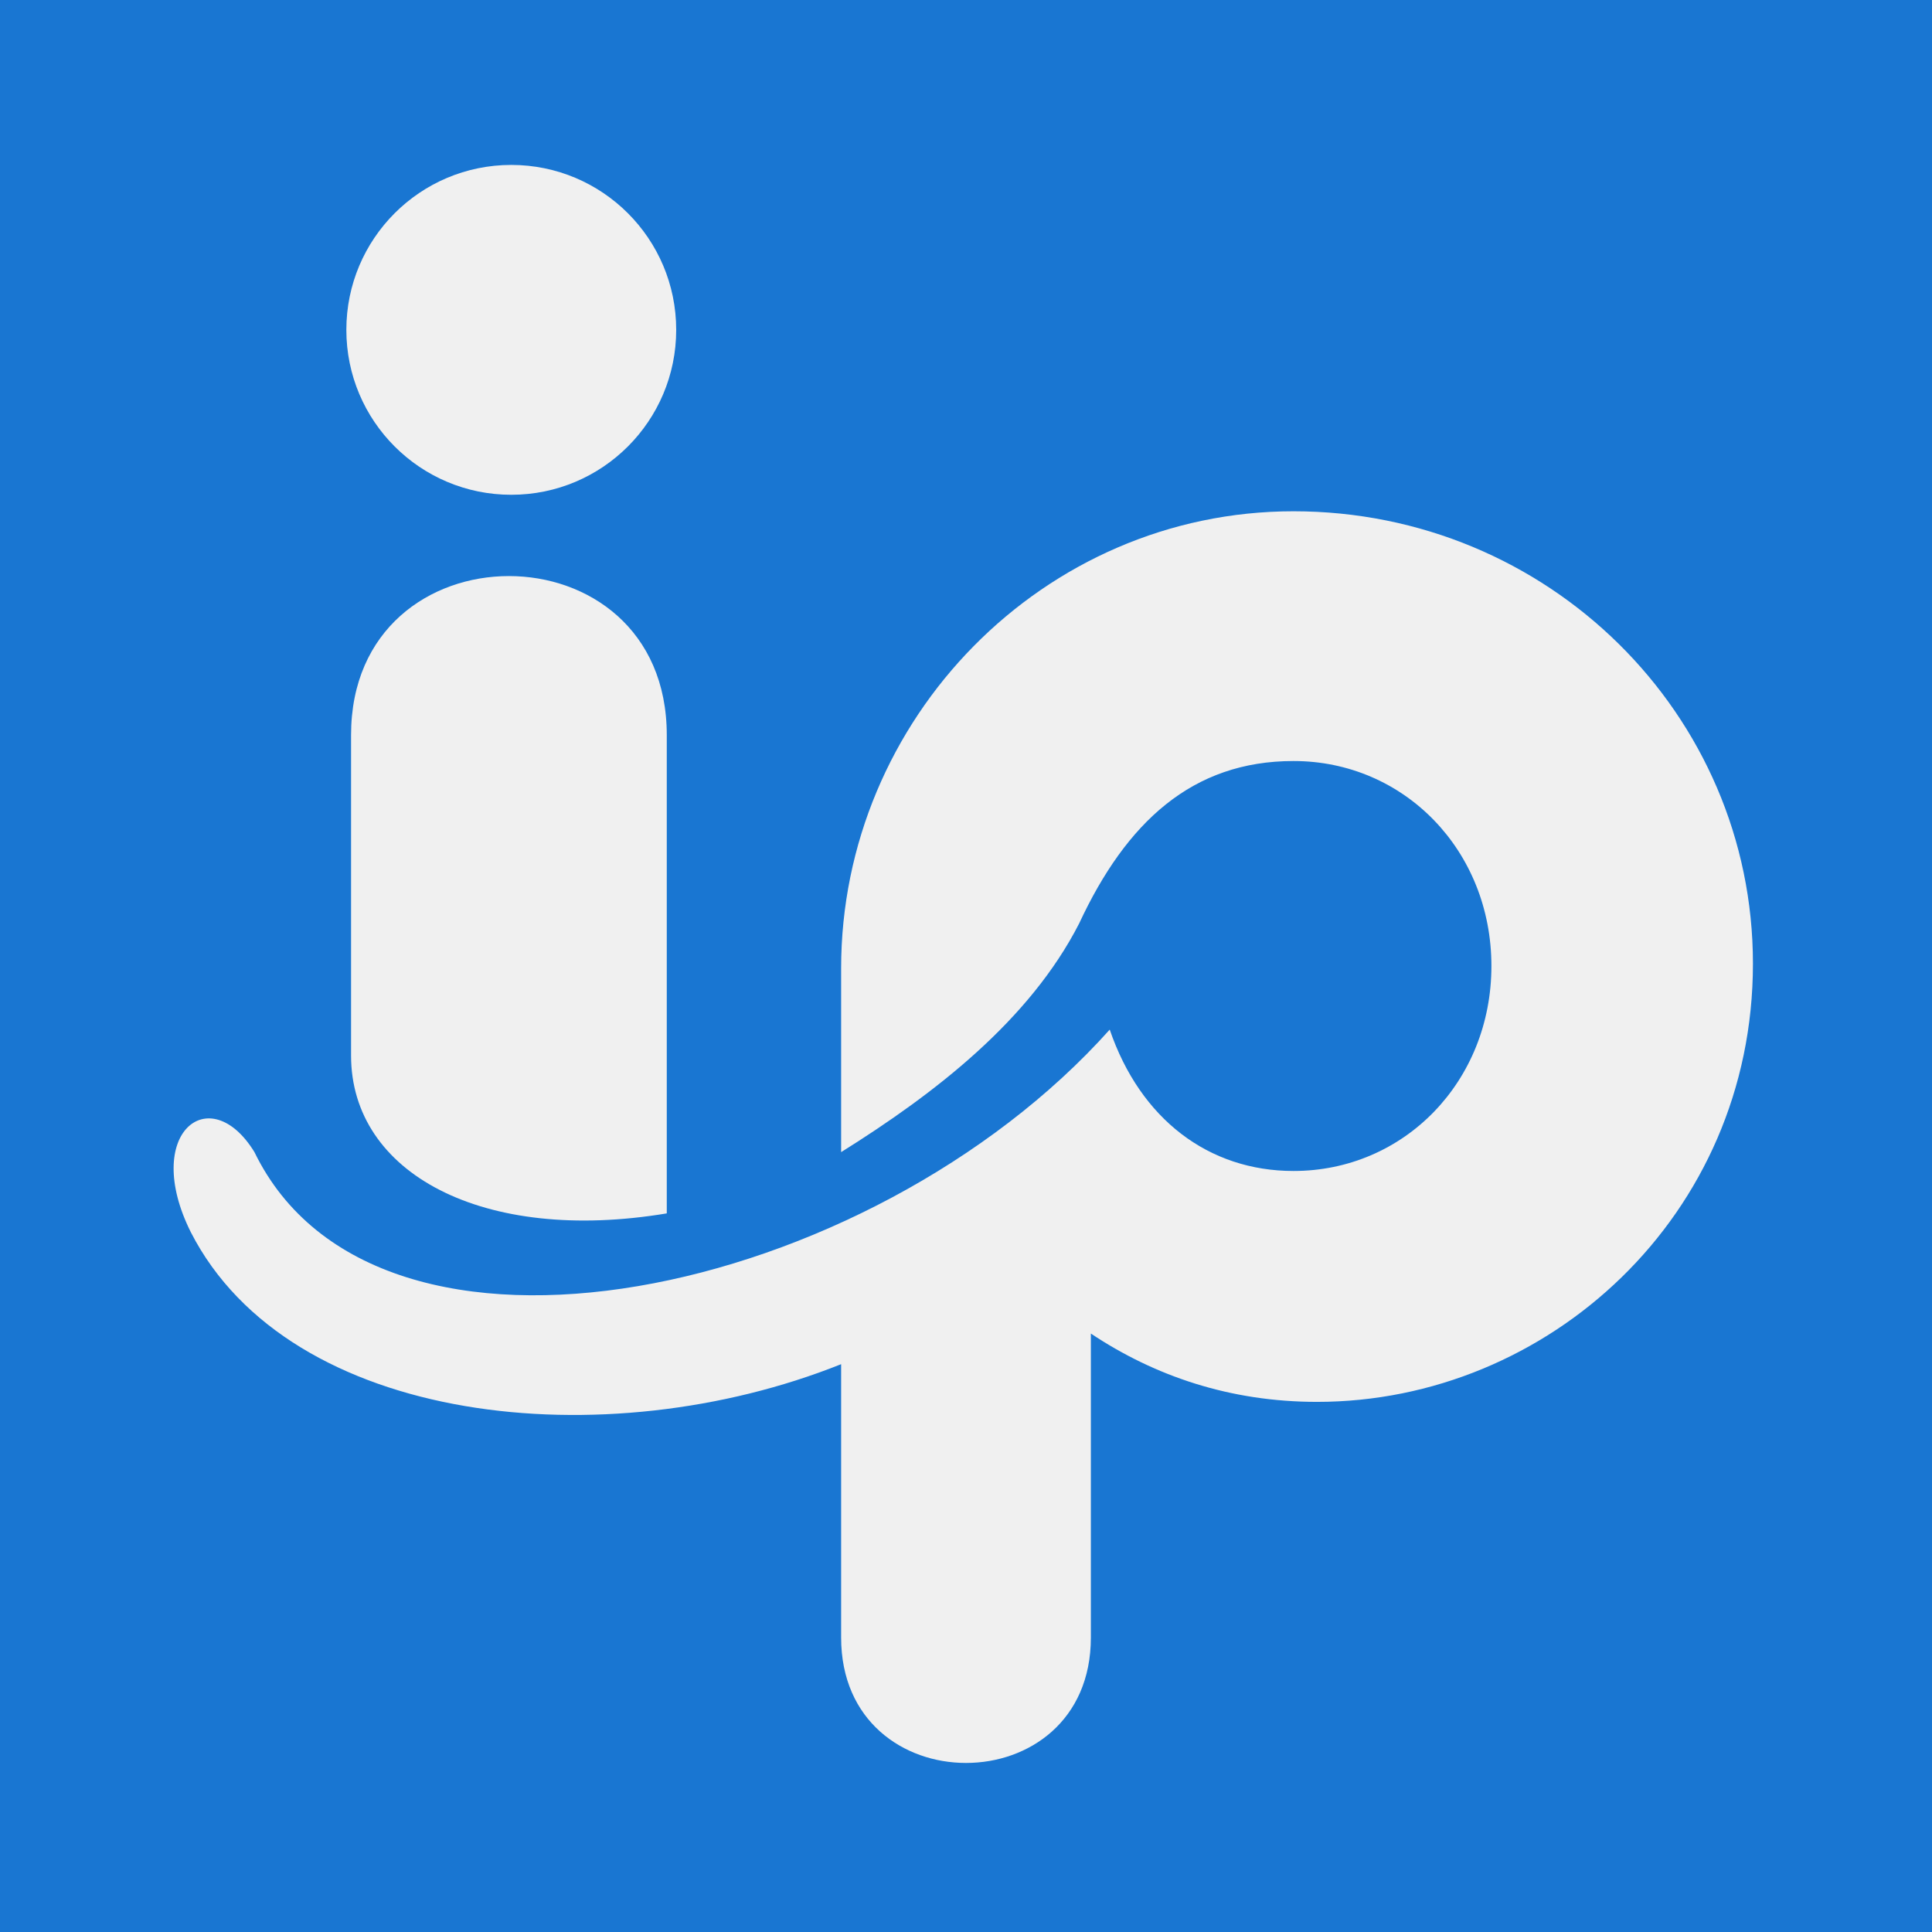
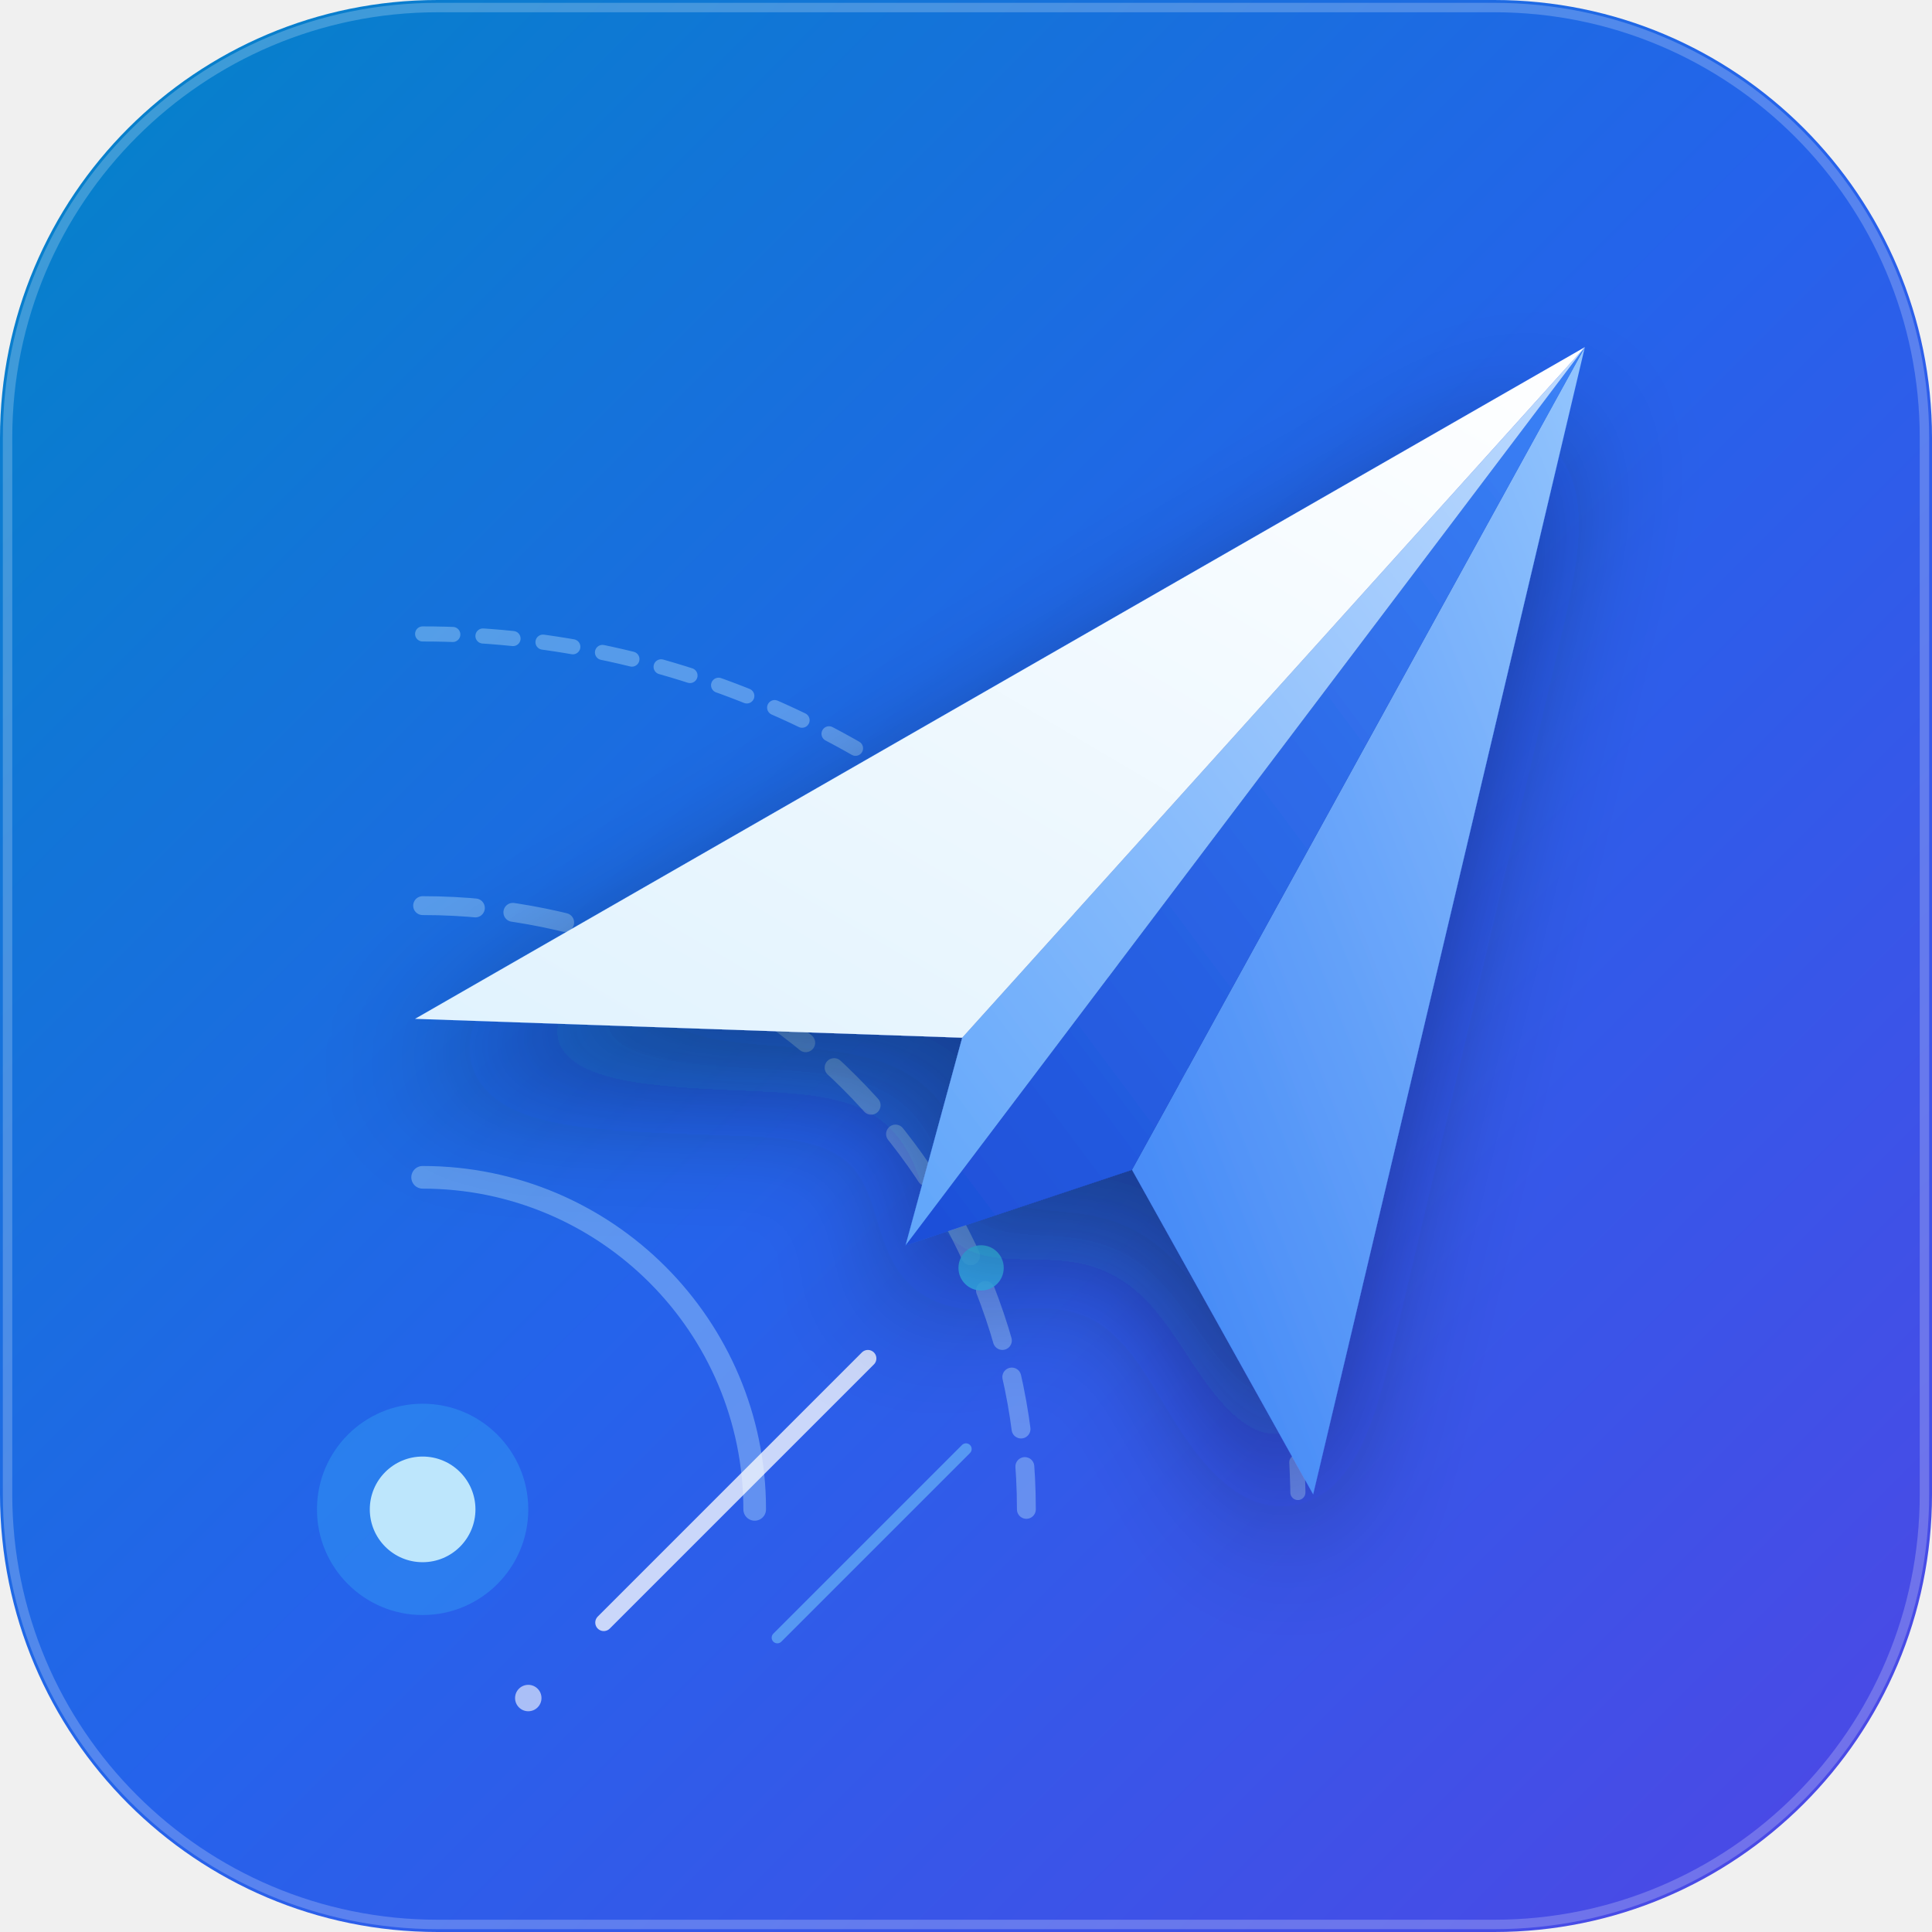
- <svg xmlns="http://www.w3.org/2000/svg" viewBox="220 258 820 820">
+ <svg xmlns="http://www.w3.org/2000/svg" viewBox="0 0 512 512" width="100%" height="100%">
  <defs>
-     <mask id="mark" maskUnits="userSpaceOnUse" x="220" y="258" width="820" height="820">
-       <rect x="220" y="258" width="820" height="820" fill="white" />
-       <g fill="black">
-         <circle cx="437" cy="398" r="70" />
-         <path d="M369 570 C369 480 503 480 503 570 V773 C425 786 369 756 369 706 Z" />
-         <path d="M577 747 V669 C577 563 663 475 769 475 C877 475 964 561 964 667 C964 774 877 853 779 853 C742 853 710 842 683 824 V953 C683 1024 577 1024 577 953 V837 C477 877 343 863 301 781 C280 739 309 716 328 747 C380 854 589 809 691 695 C704 733 733 755 769 755 C816 755 853 717 853 668 C853 619 816 581 769 581 C726 581 698 607 678 650 C657 691 617 722 577 747 Z" />
-       </g>
-     </mask>
+     <linearGradient id="bgGrad" x1="0%" y1="0%" x2="100%" y2="100%">
+       <stop offset="0%" stop-color="#0284c7" />
+       <stop offset="50%" stop-color="#2563eb" />
+       <stop offset="100%" stop-color="#4f46e5" />
+     </linearGradient>
+     <linearGradient id="wingLeft" x1="100%" y1="0%" x2="0%" y2="100%">
+       <stop offset="0%" stop-color="#ffffff" />
+       <stop offset="100%" stop-color="#e0f2fe" />
+     </linearGradient>
+     <linearGradient id="keelLeft" x1="100%" y1="0%" x2="0%" y2="100%">
+       <stop offset="0%" stop-color="#bfdbfe" />
+       <stop offset="100%" stop-color="#60a5fa" />
+     </linearGradient>
+     <linearGradient id="keelRight" x1="100%" y1="0%" x2="0%" y2="100%">
+       <stop offset="0%" stop-color="#3b82f6" />
+       <stop offset="100%" stop-color="#1d4ed8" />
+     </linearGradient>
+     <linearGradient id="wingRight" x1="100%" y1="0%" x2="0%" y2="100%">
+       <stop offset="0%" stop-color="#93c5fd" />
+       <stop offset="100%" stop-color="#3b82f6" />
+     </linearGradient>
+     <filter id="planeShadow" x="-20%" y="-20%" width="150%" height="150%">
+       <feDropShadow dx="-4" dy="16" stdDeviation="18" flood-color="#0b1329" flood-opacity="0.45" />
+     </filter>
  </defs>
-   <rect x="220" y="258" width="820" height="820" fill="#1976d2" style="fill:oklch(0.565 0.163 253.27)" mask="url(#mark)" />
+   <rect width="512" height="512" rx="116" fill="url(#bgGrad)" />
+   <rect width="508" height="508" x="2" y="2" rx="114" fill="none" stroke="rgba(255,255,255,0.22)" stroke-width="2.5" />
+   <g opacity="0.38" stroke="#bae6fd" stroke-linecap="round" fill="none">
+     <path d="M 112 312 A 88 88 0 0 1 200 400" stroke-width="6" />
+     <path d="M 112 240 A 160 160 0 0 1 272 400" stroke-width="5" stroke-dasharray="14 10" />
+     <path d="M 112 168 A 232 232 0 0 1 344 400" stroke-width="4" stroke-dasharray="8 8" />
+   </g>
+   <circle cx="112" cy="400" r="14" fill="#ffffff" opacity="0.95" />
+   <circle cx="112" cy="400" r="28" fill="#38bdf8" opacity="0.3" />
+   <circle cx="174" cy="262" r="6" fill="#38bdf8" opacity="0.85" />
+   <circle cx="260" cy="336" r="6" fill="#38bdf8" opacity="0.85" />
+   <line x1="230" y1="360" x2="160" y2="430" stroke="#ffffff" stroke-width="4.5" stroke-linecap="round" opacity="0.75" />
+   <line x1="256" y1="384" x2="206" y2="434" stroke="#7dd3fc" stroke-width="3" stroke-linecap="round" opacity="0.5" />
+   <circle cx="140" cy="450" r="3.5" fill="#ffffff" opacity="0.6" />
+   <g filter="url(#planeShadow)">
+     <polygon points="420,92 300,310 348,396" fill="url(#wingRight)" />
+     <polygon points="420,92 240,330 300,310" fill="url(#keelRight)" />
+     <polygon points="420,92 255,275 240,330" fill="url(#keelLeft)" />
+     <polygon points="420,92 110,270 255,275" fill="url(#wingLeft)" />
+   </g>
</svg>
